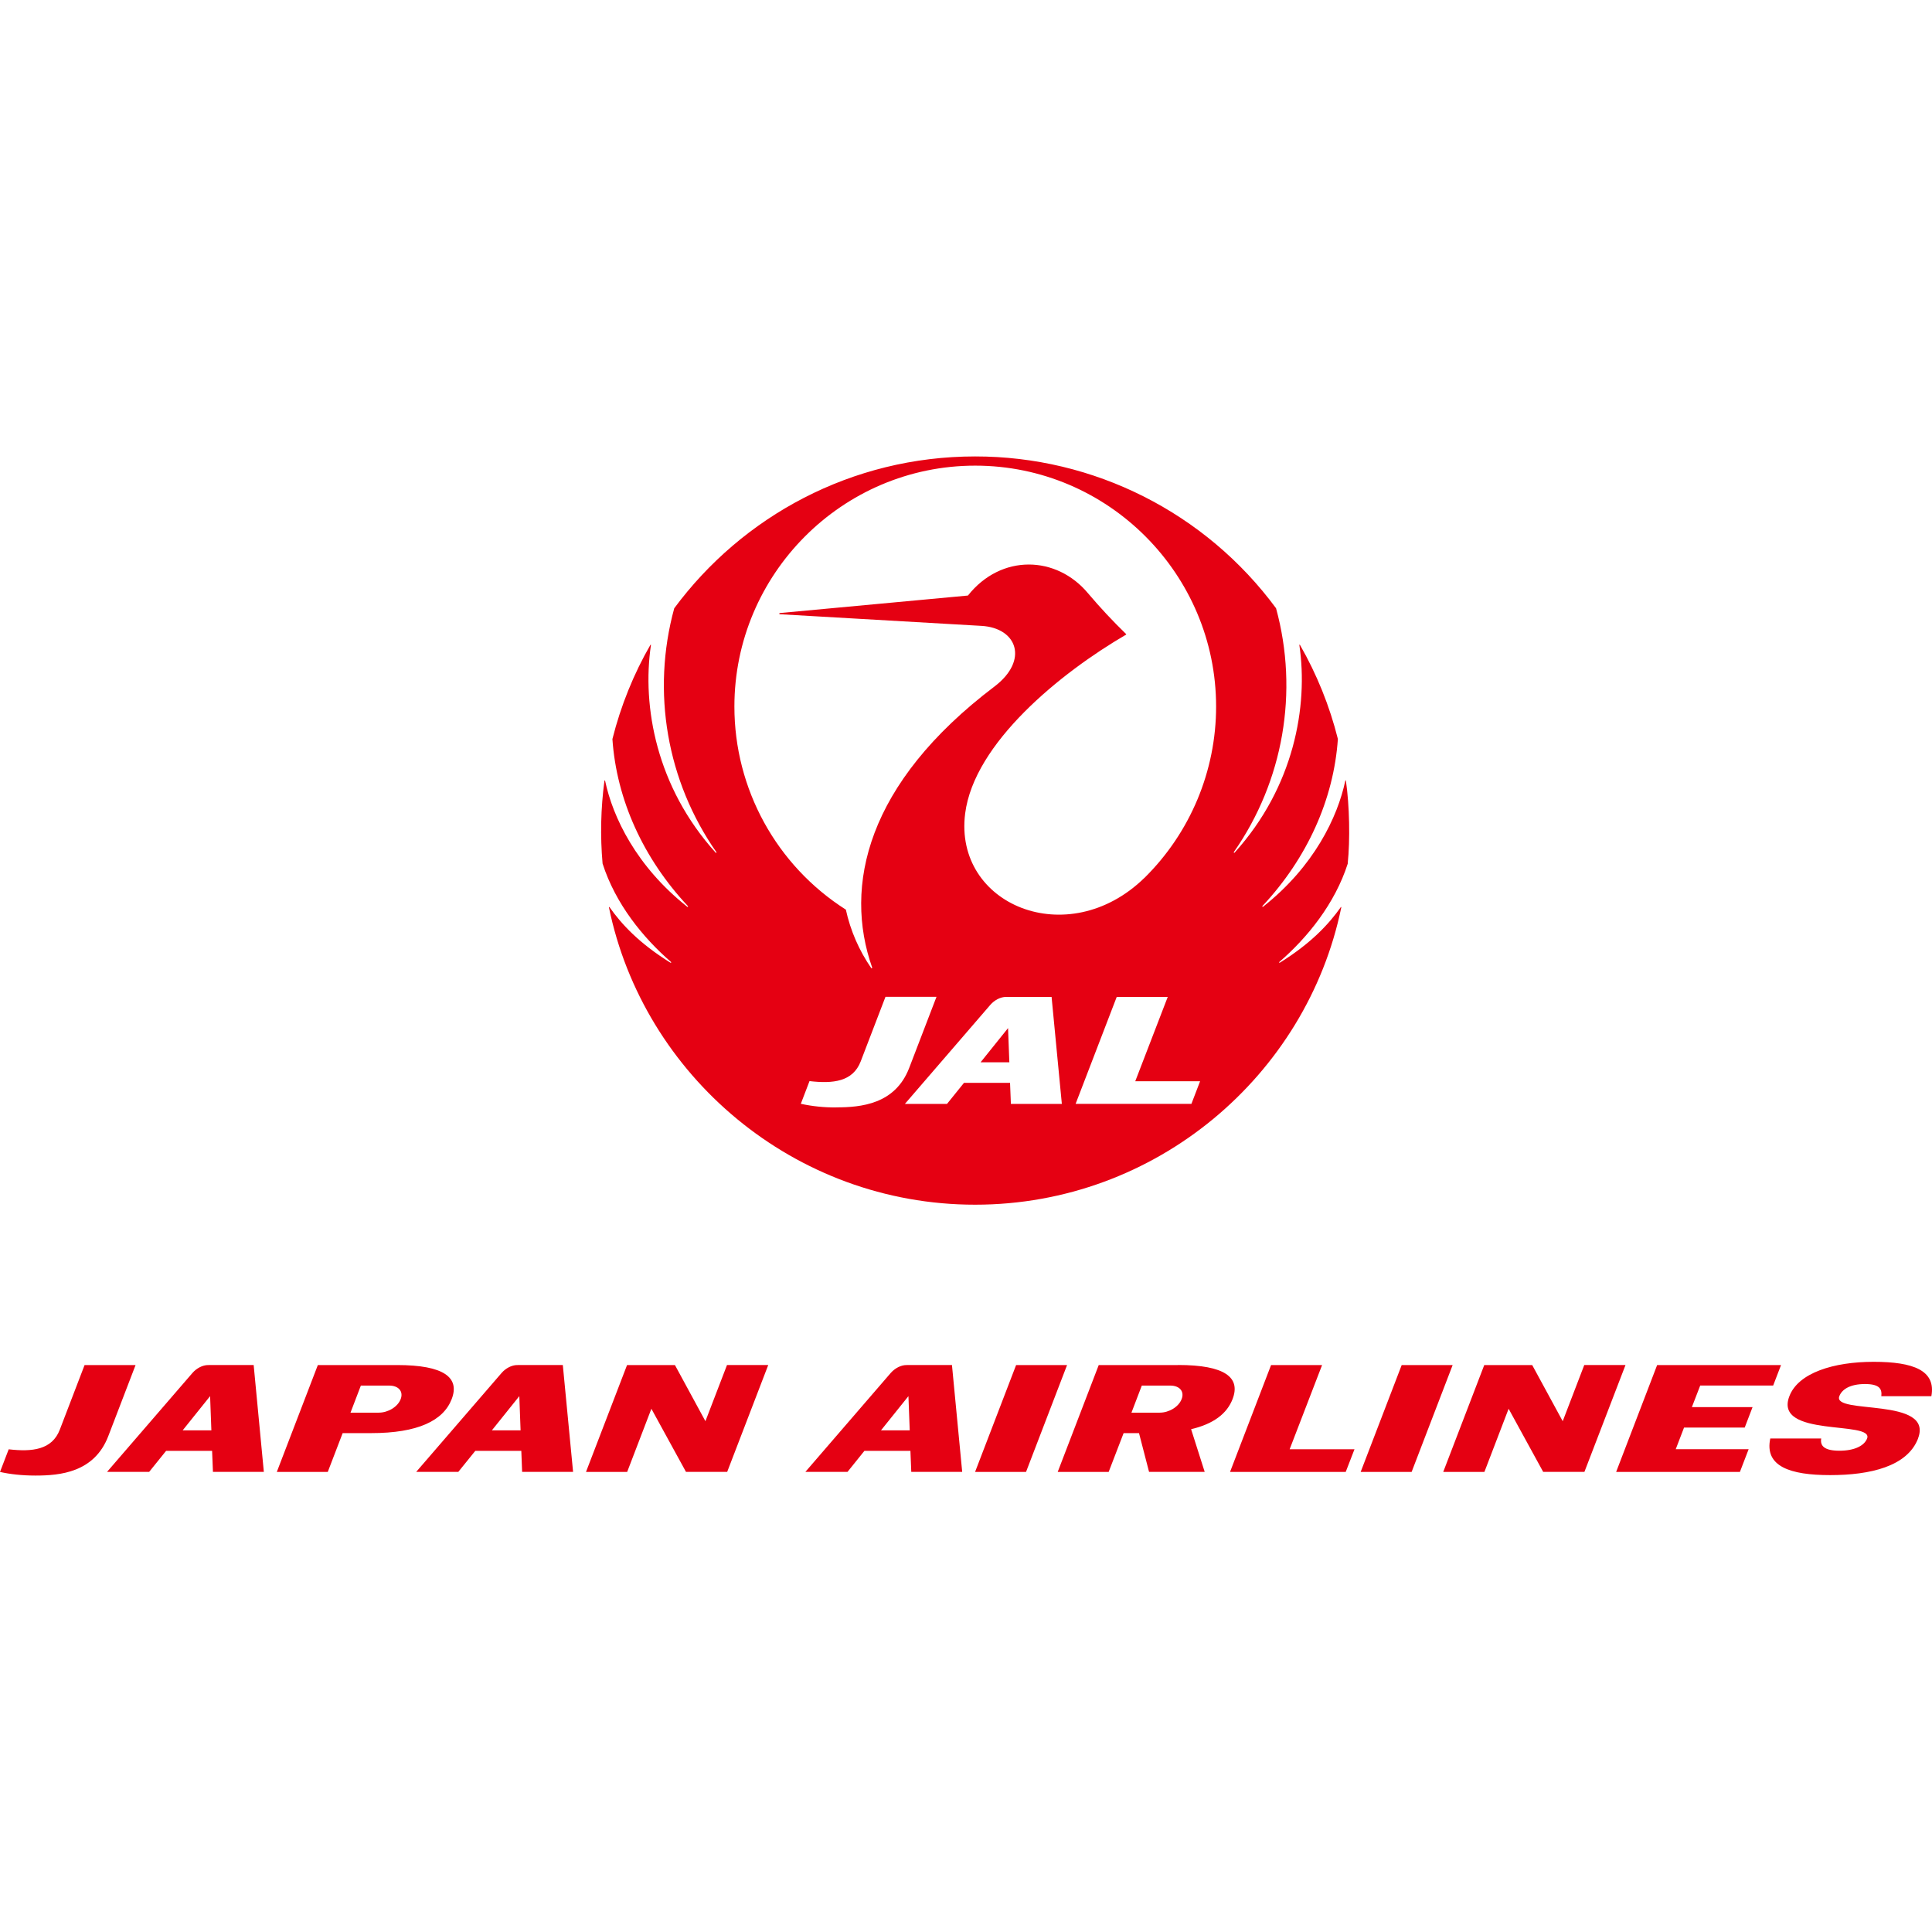
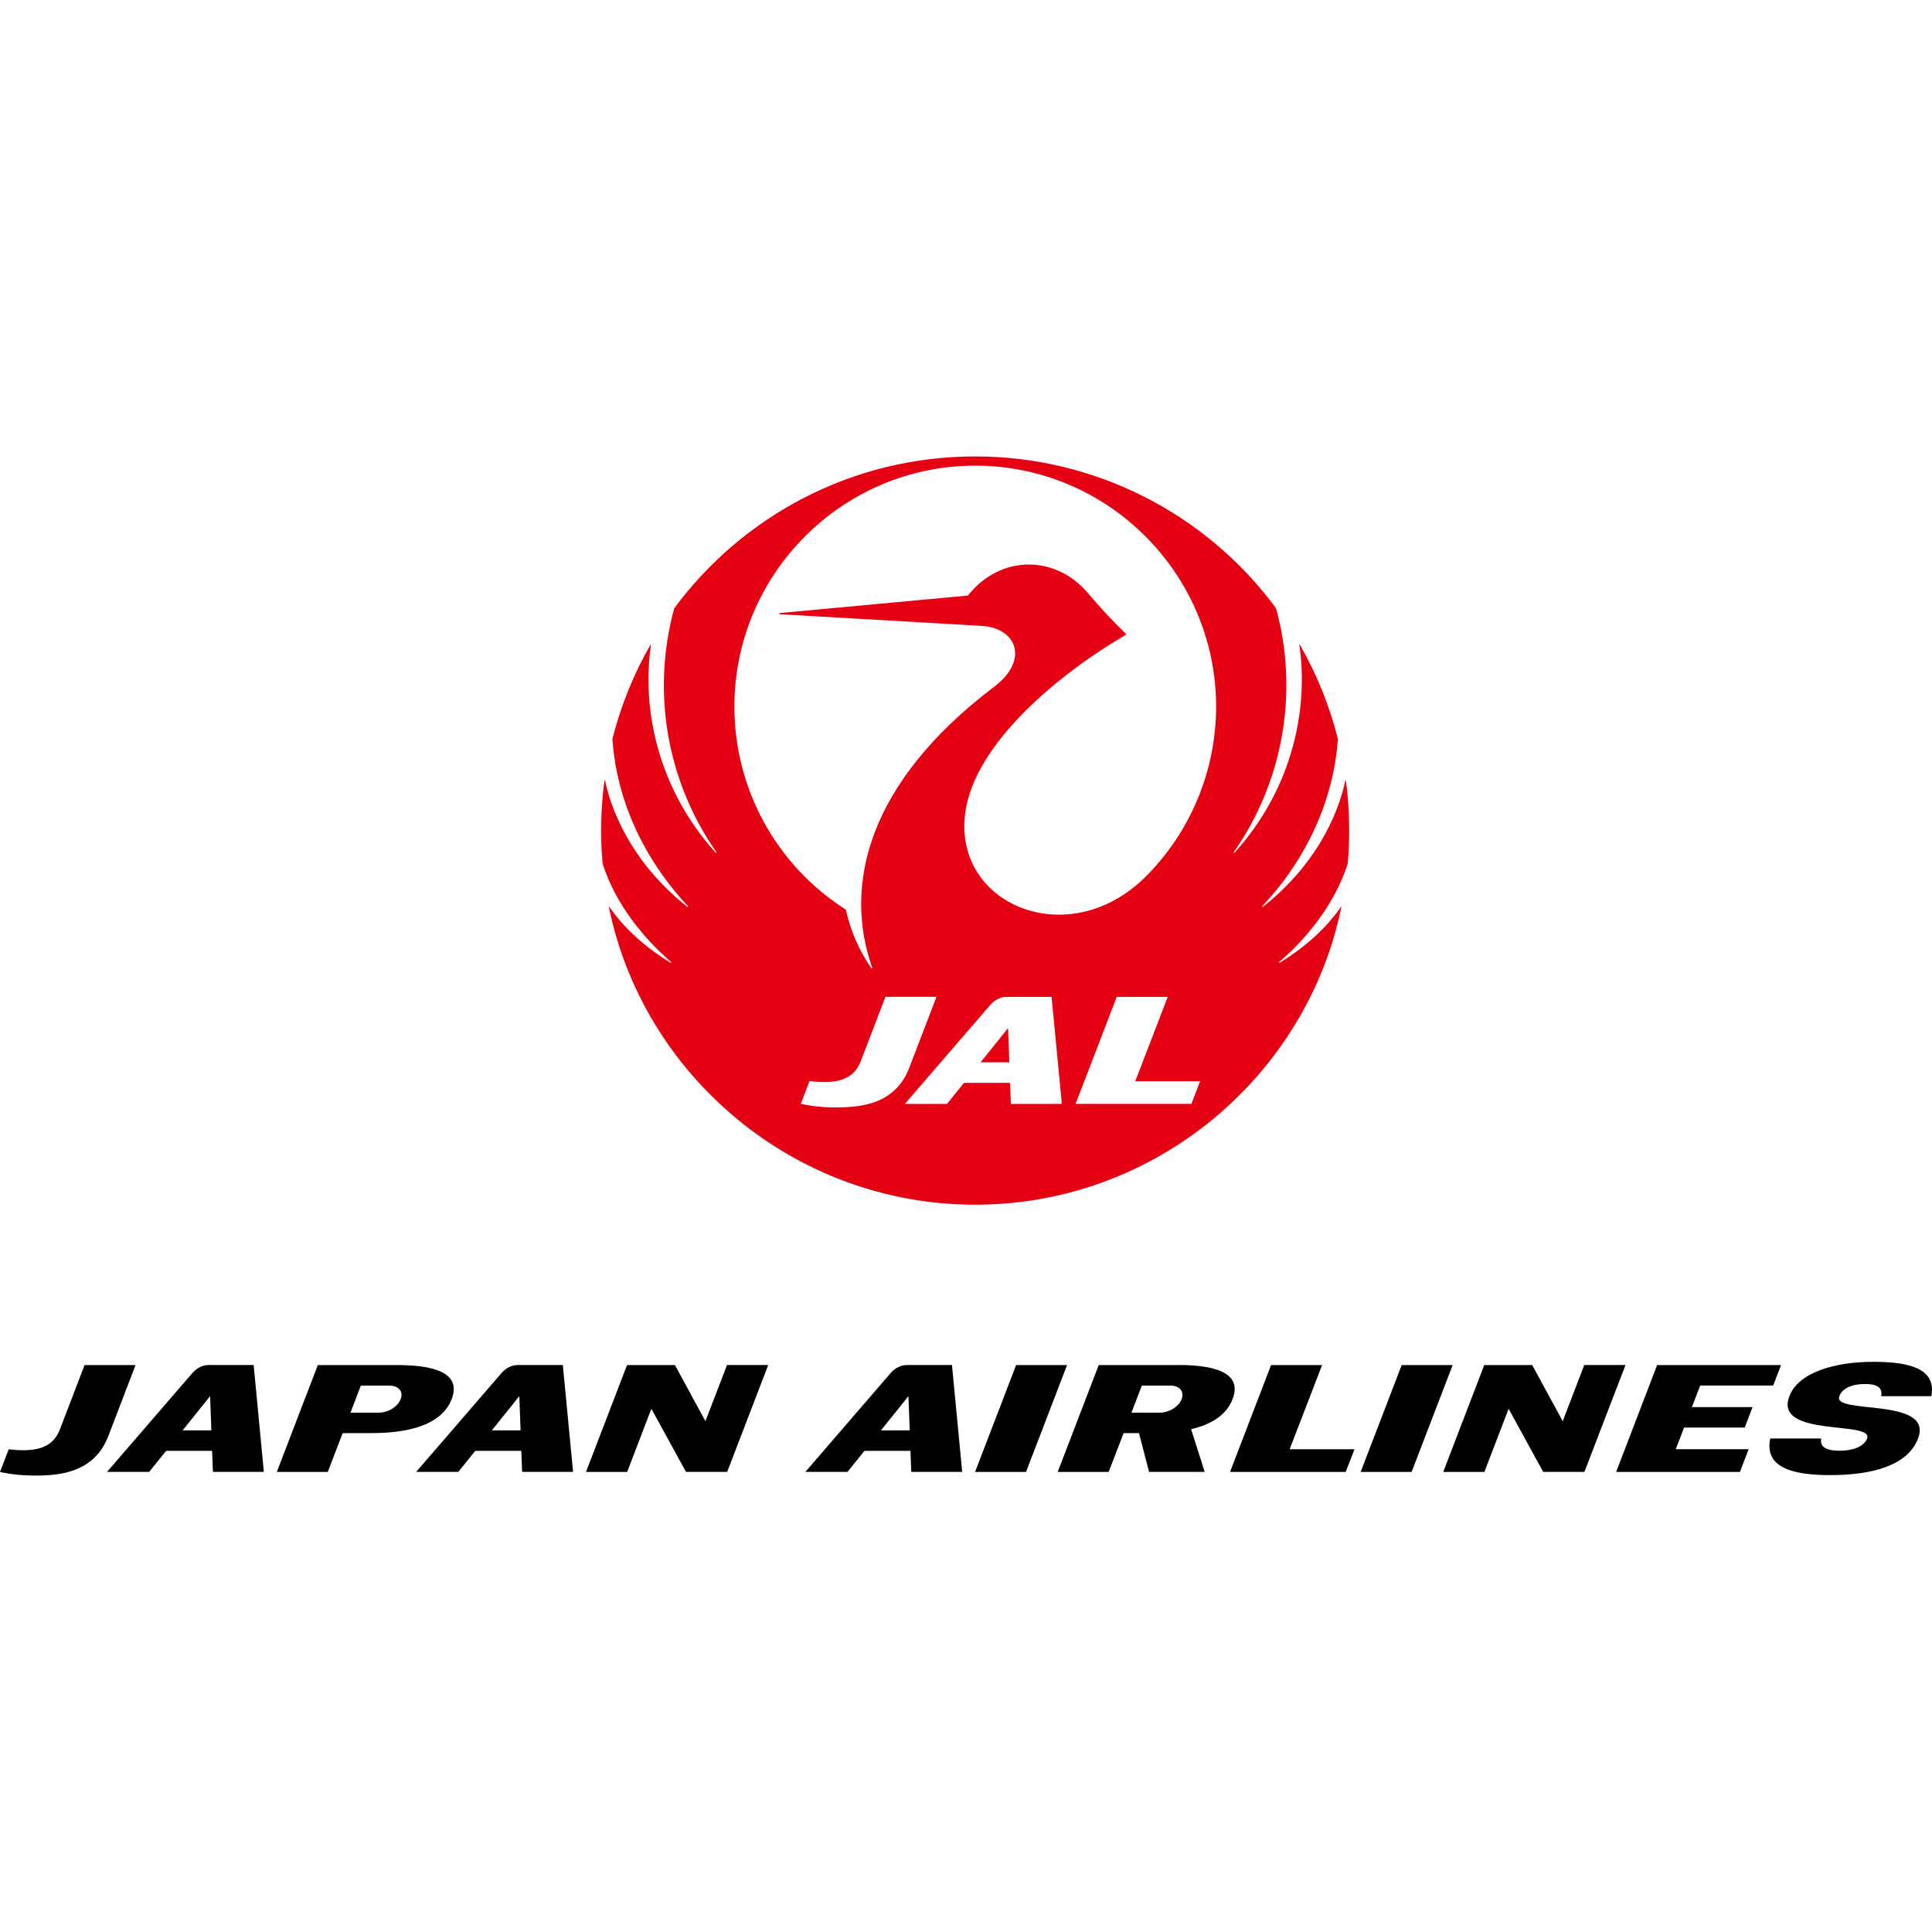
- <svg xmlns="http://www.w3.org/2000/svg" role="img" viewBox="0 0 64 64" fill="#e50012">
-   <path d="M32.303 15.12c-4.088 0-7.71 1.98-9.968 5.03a9.649 9.649 0 0 0 1.396 8.078c.01.015-.01.034-.021.02-1.967-2.173-2.447-4.85-2.147-6.877.002-.015-.012-.02-.019-.006-.544.943-.98 2.01-1.257 3.117.137 2.005 1.02 3.953 2.501 5.534.015.015-.004.036-.02.023-1.687-1.335-2.47-2.97-2.723-4.175-.003-.015-.022-.015-.022 0a12.473 12.473 0 0 0-.062 2.742c.427 1.335 1.336 2.453 2.266 3.26.017.015 0 .036-.017.025-1.041-.646-1.624-1.28-2.018-1.839-.009-.013-.022-.006-.02.006 1.142 5.564 6.132 9.849 12.13 9.849 5.996 0 10.986-4.285 12.13-9.849.004-.012-.01-.019-.017-.006-.397.56-.98 1.193-2.02 1.839-.017.01-.032-.01-.015-.025.932-.807 1.84-1.927 2.267-3.26l-.002-.003c.081-.785.06-1.91-.06-2.741-.002-.015-.019-.015-.02 0-.255 1.207-1.036 2.842-2.725 4.175-.015.013-.032-.008-.02-.023 1.479-1.581 2.362-3.53 2.499-5.535a12.234 12.234 0 0 0-1.257-3.117c-.006-.012-.021-.008-.019.007.3 2.027-.18 4.704-2.146 6.876-.013.015-.034-.002-.024-.02a9.657 9.657 0 0 0 1.398-8.076 12.374 12.374 0 0 0-9.968-5.029Zm.002.305c4.41 0 7.98 3.601 7.98 7.98a7.975 7.975 0 0 1-2.373 5.676l-.004.002c-2.533 2.467-6.322.892-5.936-2.135.297-2.336 3.16-4.66 5.328-5.923.01-.006.01-.019 0-.025a18.742 18.742 0 0 1-1.252-1.34c-1.05-1.265-2.887-1.316-3.984.068l-6.232.58c-.023.003-.025.039 0 .039l6.682.386c1.185.069 1.57 1.142.43 2.008-4.244 3.213-5.002 6.615-4.052 9.312.006.017-.022.032-.032.015a5.46 5.46 0 0 1-.84-1.935 7.97 7.97 0 0 1-3.692-6.729c0-4.378 3.567-7.979 7.977-7.979zM29.333 33.02h1.69l-.905 2.357c-.463 1.205-1.604 1.306-2.415 1.306v.002a5.32 5.32 0 0 1-1.175-.12l.288-.752c.774.09 1.436.023 1.696-.653zm3.992.004h1.51l.34 3.544h-1.688l-.028-.698h-1.525l-.563.698h-1.395l2.83-3.281c.135-.156.336-.263.52-.263zm3.668 0h1.69l-1.076 2.793h2.148l-.288.75h-3.836zm-3.6 1.033-.91 1.133h.953z" />
-   <path d="M62.065 45.112c-1.32 0-2.494.363-2.79 1.14-.534 1.384 2.807.793 2.575 1.4-.094.242-.419.405-.916.405-.497 0-.646-.158-.604-.406h-1.687c-.198.926.655 1.214 1.982 1.214s2.558-.286 2.914-1.214h-.002c.531-1.382-2.846-.78-2.607-1.4.085-.226.354-.403.851-.403s.565.175.54.403h1.658c.158-.853-.593-1.139-1.914-1.139zm-23.041.105v.002h-2.627l-1.359 3.54h1.688l.495-1.285h.51l.333 1.284h1.843l-.45-1.414c.748-.175 1.19-.519 1.374-.999.273-.71-.246-1.128-1.807-1.128zm-36.222.002-.82 2.138c-.258.676-.92.742-1.694.653L0 48.76c.325.073.72.12 1.174.12.81 0 1.95-.1 2.413-1.306l.904-2.355zm4.092 0c-.184 0-.384.107-.519.262l-2.829 3.277h1.395l.562-.697h1.523l.028.697H8.74l-.337-3.54zm3.635 0-1.359 3.54h1.688l.493-1.285h.938c1.56 0 2.4-.416 2.674-1.127.273-.71-.248-1.128-1.81-1.128zm6.605 0c-.183 0-.384.107-.518.262l-2.829 3.277h1.395l.563-.697h1.524l.027.697h1.688l-.34-3.54zm3.638 0-1.36 3.54h1.364l.802-2.092 1.146 2.091h1.365l1.36-3.54h-1.366l-.715 1.861-1.01-1.86zm9.255 0c-.184 0-.384.107-.52.262l-2.828 3.277h1.396l.56-.697h1.524l.028.697h1.687l-.339-3.54zm3.633 0-1.359 3.54h1.688l1.359-3.54zm8.446 0-1.359 3.54h3.832l.29-.75h-2.148l1.075-2.79zm4.327 0-1.359 3.54h1.688l1.359-3.54zm2.735 0-1.359 3.54h1.364l.802-2.092 1.145 2.091h1.366l1.361-3.54h-1.366l-.714 1.861-1.011-1.86zm5.727 0-1.358 3.54h4.103l-.002-.003.288-.749h-2.415l.275-.717h2.01l.26-.678h-2.01l.276-.715h2.417l.26-.678zm-42.941.68h.939c.307 0 .478.192.38.448-.098.258-.418.449-.726.449h-.936zm25.87 0h.942c.307 0 .477.192.377.448-.098.258-.418.449-.725.449h-.937zm-30.864.35.042 1.133h-.951Zm10.243 0 .042 1.133h-.951zm12.89 0 .043 1.133h-.952z" />
+ <svg xmlns="http://www.w3.org/2000/svg" role="img" viewBox="0 0 64 64">
+   <path fill="#e50012" d="M32.303 15.12c-4.088 0-7.71 1.98-9.968 5.03a9.649 9.649 0 0 0 1.396 8.078c.01.015-.01.034-.021.02-1.967-2.173-2.447-4.85-2.147-6.877.002-.015-.012-.02-.019-.006-.544.943-.98 2.01-1.257 3.117.137 2.005 1.02 3.953 2.501 5.534.015.015-.004.036-.02.023-1.687-1.335-2.47-2.97-2.723-4.175-.003-.015-.022-.015-.022 0a12.473 12.473 0 0 0-.062 2.742c.427 1.335 1.336 2.453 2.266 3.26.017.015 0 .036-.017.025-1.041-.646-1.624-1.28-2.018-1.839-.009-.013-.022-.006-.02.006 1.142 5.564 6.132 9.849 12.13 9.849 5.996 0 10.986-4.285 12.13-9.849.004-.012-.01-.019-.017-.006-.397.56-.98 1.193-2.02 1.839-.017.01-.032-.01-.015-.025.932-.807 1.84-1.927 2.267-3.26l-.002-.003c.081-.785.06-1.91-.06-2.741-.002-.015-.019-.015-.02 0-.255 1.207-1.036 2.842-2.725 4.175-.015.013-.032-.008-.02-.023 1.479-1.581 2.362-3.53 2.499-5.535a12.234 12.234 0 0 0-1.257-3.117c-.006-.012-.021-.008-.019.007.3 2.027-.18 4.704-2.146 6.876-.013.015-.034-.002-.024-.02a9.657 9.657 0 0 0 1.398-8.076 12.374 12.374 0 0 0-9.968-5.029Zm.002.305c4.41 0 7.98 3.601 7.98 7.98a7.975 7.975 0 0 1-2.373 5.676l-.004.002c-2.533 2.467-6.322.892-5.936-2.135.297-2.336 3.16-4.66 5.328-5.923.01-.006.01-.019 0-.025a18.742 18.742 0 0 1-1.252-1.34c-1.05-1.265-2.887-1.316-3.984.068l-6.232.58c-.023.003-.025.039 0 .039l6.682.386c1.185.069 1.57 1.142.43 2.008-4.244 3.213-5.002 6.615-4.052 9.312.006.017-.022.032-.032.015a5.46 5.46 0 0 1-.84-1.935 7.97 7.97 0 0 1-3.692-6.729c0-4.378 3.567-7.979 7.977-7.979zM29.333 33.02h1.69l-.905 2.357c-.463 1.205-1.604 1.306-2.415 1.306v.002a5.32 5.32 0 0 1-1.175-.12l.288-.752c.774.09 1.436.023 1.696-.653zm3.992.004h1.51l.34 3.544h-1.688l-.028-.698h-1.525l-.563.698h-1.395l2.83-3.281c.135-.156.336-.263.52-.263zm3.668 0h1.69l-1.076 2.793h2.148l-.288.75h-3.836zm-3.6 1.033-.91 1.133h.953z" />
+   <path fill="#000000" d="M62.065 45.112c-1.32 0-2.494.363-2.79 1.14-.534 1.384 2.807.793 2.575 1.4-.094.242-.419.405-.916.405-.497 0-.646-.158-.604-.406h-1.687c-.198.926.655 1.214 1.982 1.214s2.558-.286 2.914-1.214h-.002c.531-1.382-2.846-.78-2.607-1.4.085-.226.354-.403.851-.403s.565.175.54.403h1.658c.158-.853-.593-1.139-1.914-1.139zm-23.041.105v.002h-2.627l-1.359 3.54h1.688l.495-1.285h.51l.333 1.284h1.843l-.45-1.414c.748-.175 1.19-.519 1.374-.999.273-.71-.246-1.128-1.807-1.128zm-36.222.002-.82 2.138c-.258.676-.92.742-1.694.653L0 48.76c.325.073.72.12 1.174.12.81 0 1.95-.1 2.413-1.306l.904-2.355zm4.092 0c-.184 0-.384.107-.519.262l-2.829 3.277h1.395l.562-.697h1.523l.028.697H8.74l-.337-3.54zm3.635 0-1.359 3.54h1.688l.493-1.285h.938c1.56 0 2.4-.416 2.674-1.127.273-.71-.248-1.128-1.81-1.128zm6.605 0c-.183 0-.384.107-.518.262l-2.829 3.277h1.395l.563-.697h1.524l.027.697h1.688l-.34-3.54zm3.638 0-1.36 3.54h1.364l.802-2.092 1.146 2.091h1.365l1.36-3.54h-1.366l-.715 1.861-1.01-1.86zm9.255 0c-.184 0-.384.107-.52.262l-2.828 3.277h1.396l.56-.697h1.524l.028.697h1.687l-.339-3.54zm3.633 0-1.359 3.54h1.688l1.359-3.54zm8.446 0-1.359 3.54h3.832l.29-.75h-2.148l1.075-2.79zm4.327 0-1.359 3.54h1.688l1.359-3.54zm2.735 0-1.359 3.54h1.364l.802-2.092 1.145 2.091h1.366l1.361-3.54h-1.366l-.714 1.861-1.011-1.86zm5.727 0-1.358 3.54h4.103l-.002-.003.288-.749h-2.415l.275-.717h2.01l.26-.678h-2.01l.276-.715h2.417l.26-.678zm-42.941.68h.939c.307 0 .478.192.38.448-.098.258-.418.449-.726.449h-.936zm25.87 0h.942c.307 0 .477.192.377.448-.098.258-.418.449-.725.449h-.937zm-30.864.35.042 1.133h-.951Zm10.243 0 .042 1.133h-.951zm12.89 0 .043 1.133h-.952z" />
</svg>
